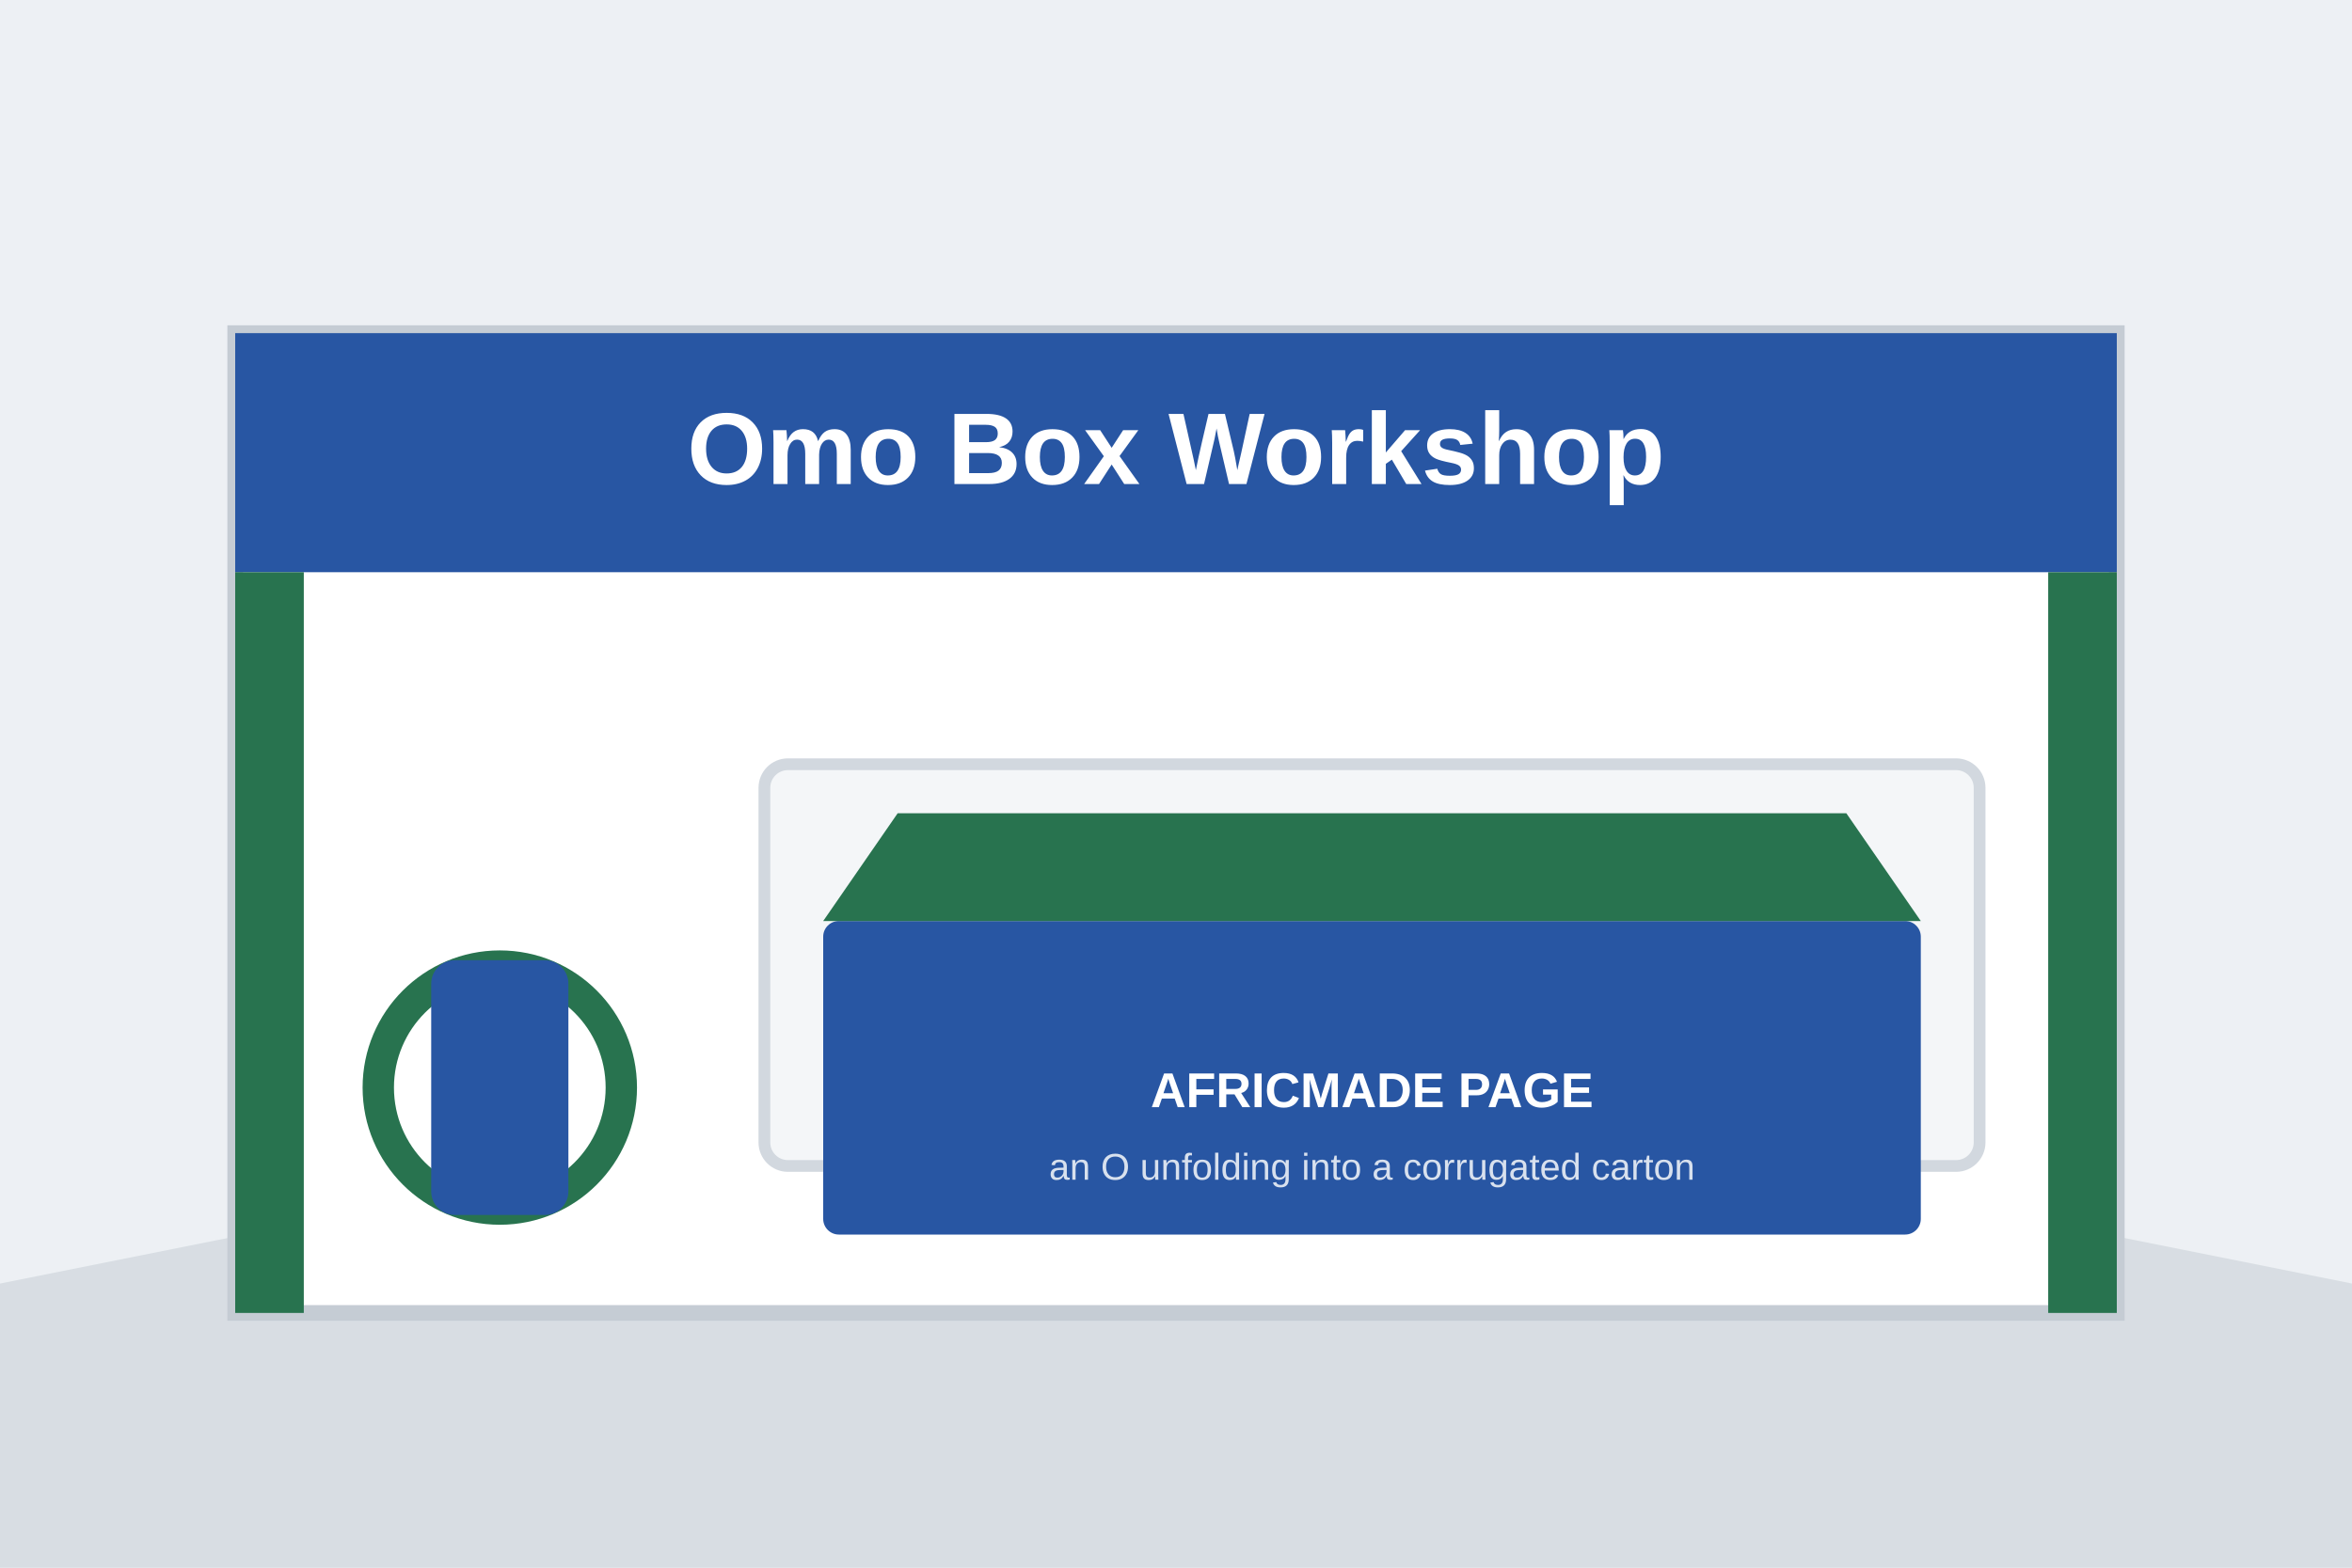
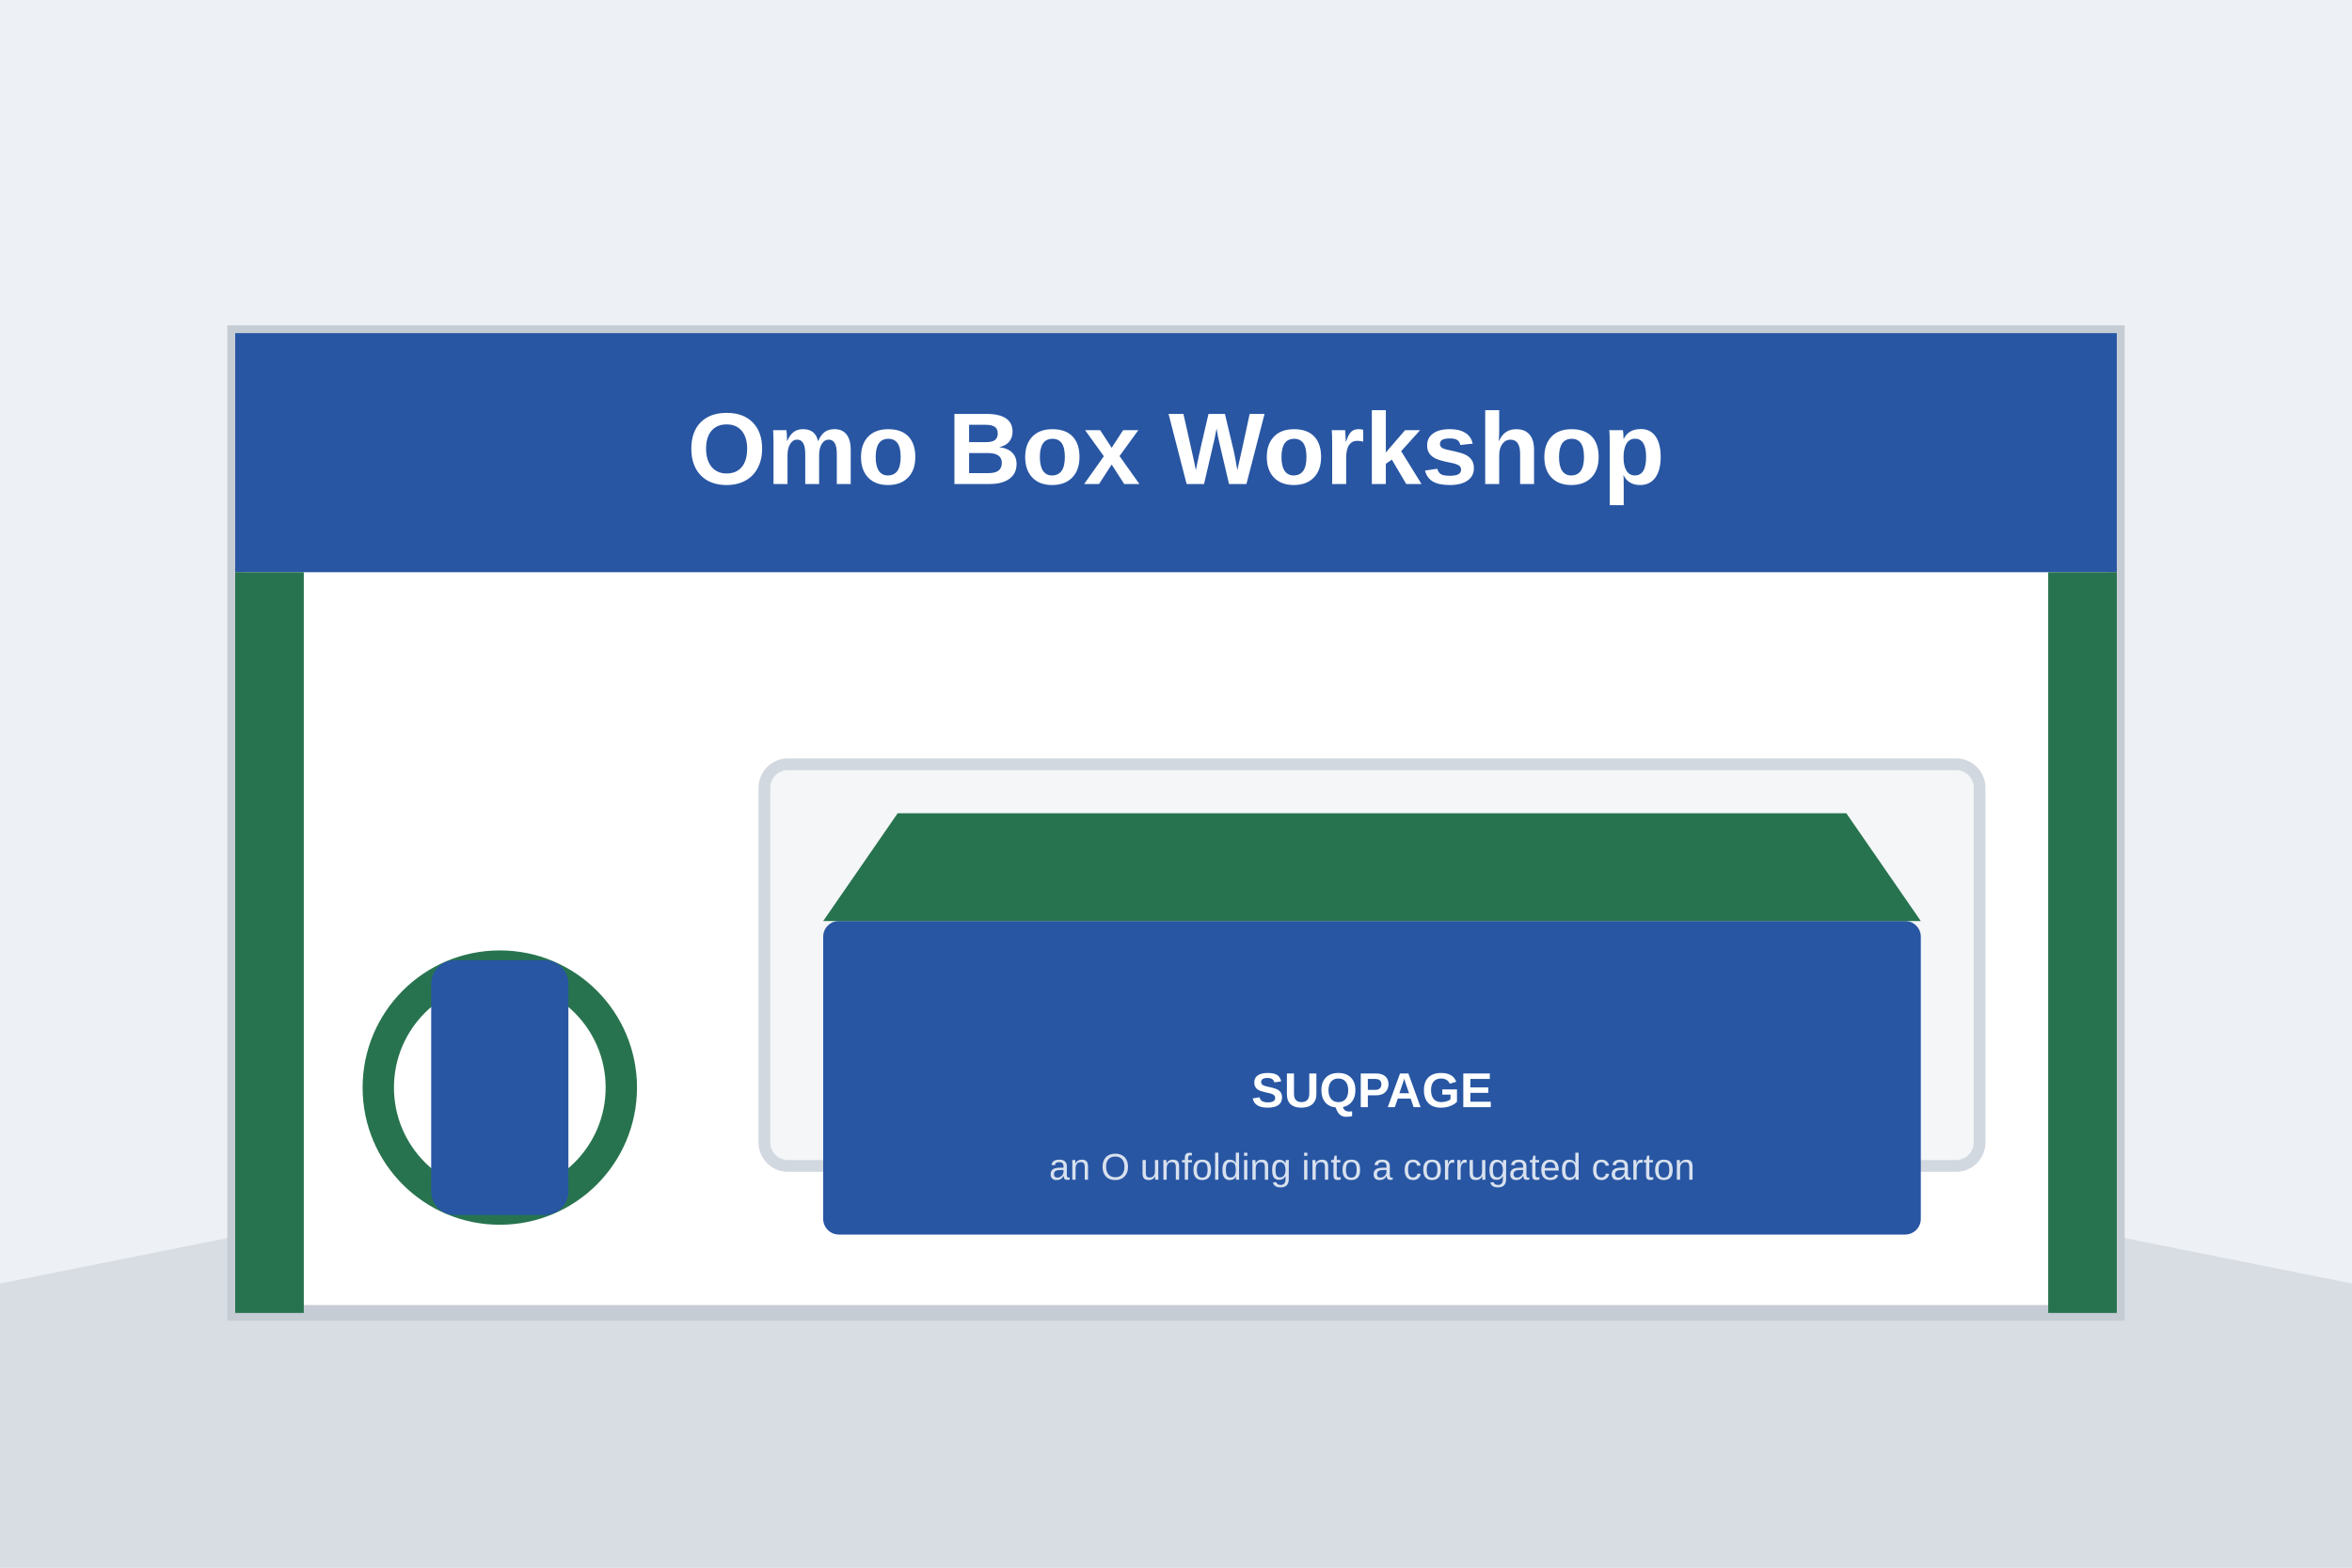
<svg xmlns="http://www.w3.org/2000/svg" viewBox="0 0 1200 800" role="img" aria-label="Illustrative booth for Omo Box Workshop">
  <rect width="1200" height="800" fill="#edf0f4" />
  <path d="M0 655L600 535l600 120v145H0z" fill="#d8dde3" />
  <path d="M120 170h960v500H120z" fill="#ffffff" stroke="#c5ccd4" stroke-width="8" />
  <path d="M120 170h960v122H120z" fill="#2856a3" />
  <path d="M120 292h35v378h-35zM1045 292h35v378h-35z" fill="#28734f" />
  <rect x="390" y="390" width="620" height="205" rx="12" fill="#f4f6f8" stroke="#d2d8df" stroke-width="6" />
  <rect x="420" y="470" width="560" height="160" rx="8" fill="#2856a3" />
  <path d="M420 470h560l-38-55H458z" fill="#28734f" />
  <circle cx="255" cy="555" r="62" fill="#ffffff" stroke="#28734f" stroke-width="16" />
  <rect x="220" y="490" width="70" height="130" rx="12" fill="#2856a3" />
  <text x="600" y="247" text-anchor="middle" font-family="Arial, Helvetica, sans-serif" font-size="52" font-weight="800" fill="#ffffff">Omo Box Workshop</text>
-   <text x="700" y="565" text-anchor="middle" font-family="Arial, Helvetica, sans-serif" font-size="25" font-weight="700" fill="#ffffff">AFRICMADE PAGE</text>
+   <text x="700" y="565" text-anchor="middle" font-family="Arial, Helvetica, sans-serif" font-size="25" font-weight="700" fill="#ffffff">SUQPAGE</text>
  <text x="700" y="602" text-anchor="middle" font-family="Arial, Helvetica, sans-serif" font-size="19" fill="#ffffff" opacity=".82">an O unfolding into a corrugated carton</text>
</svg>
